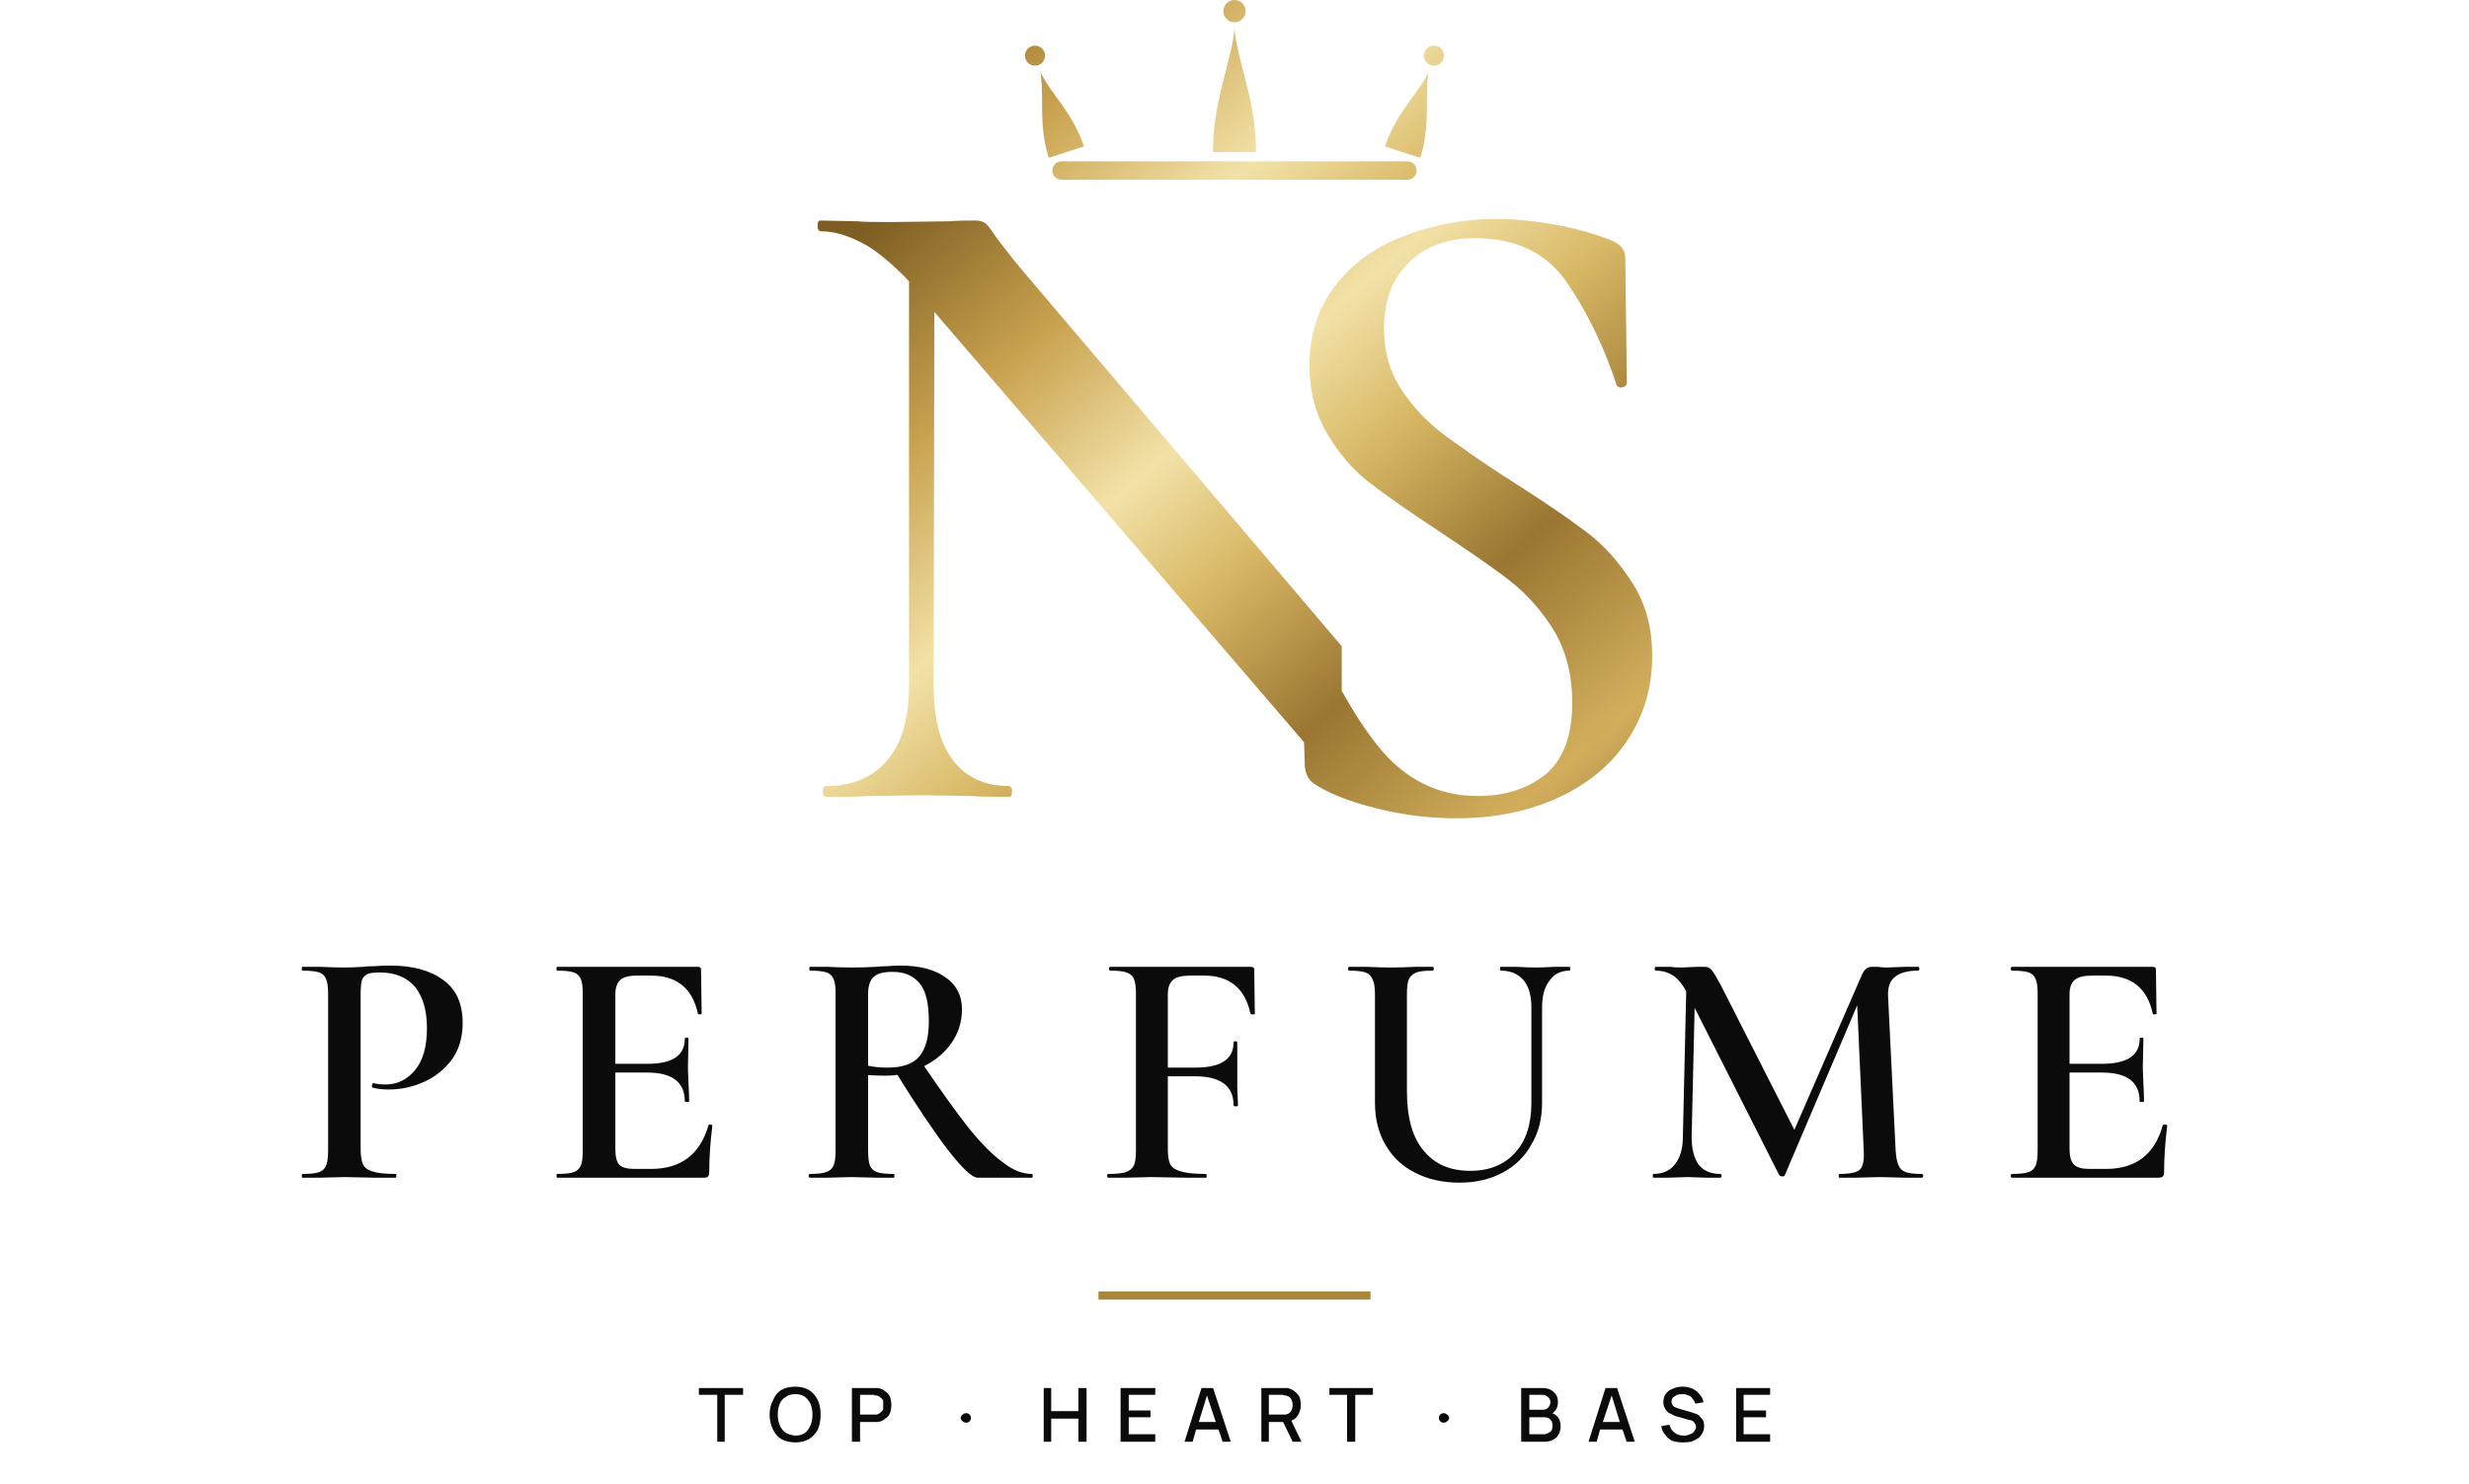
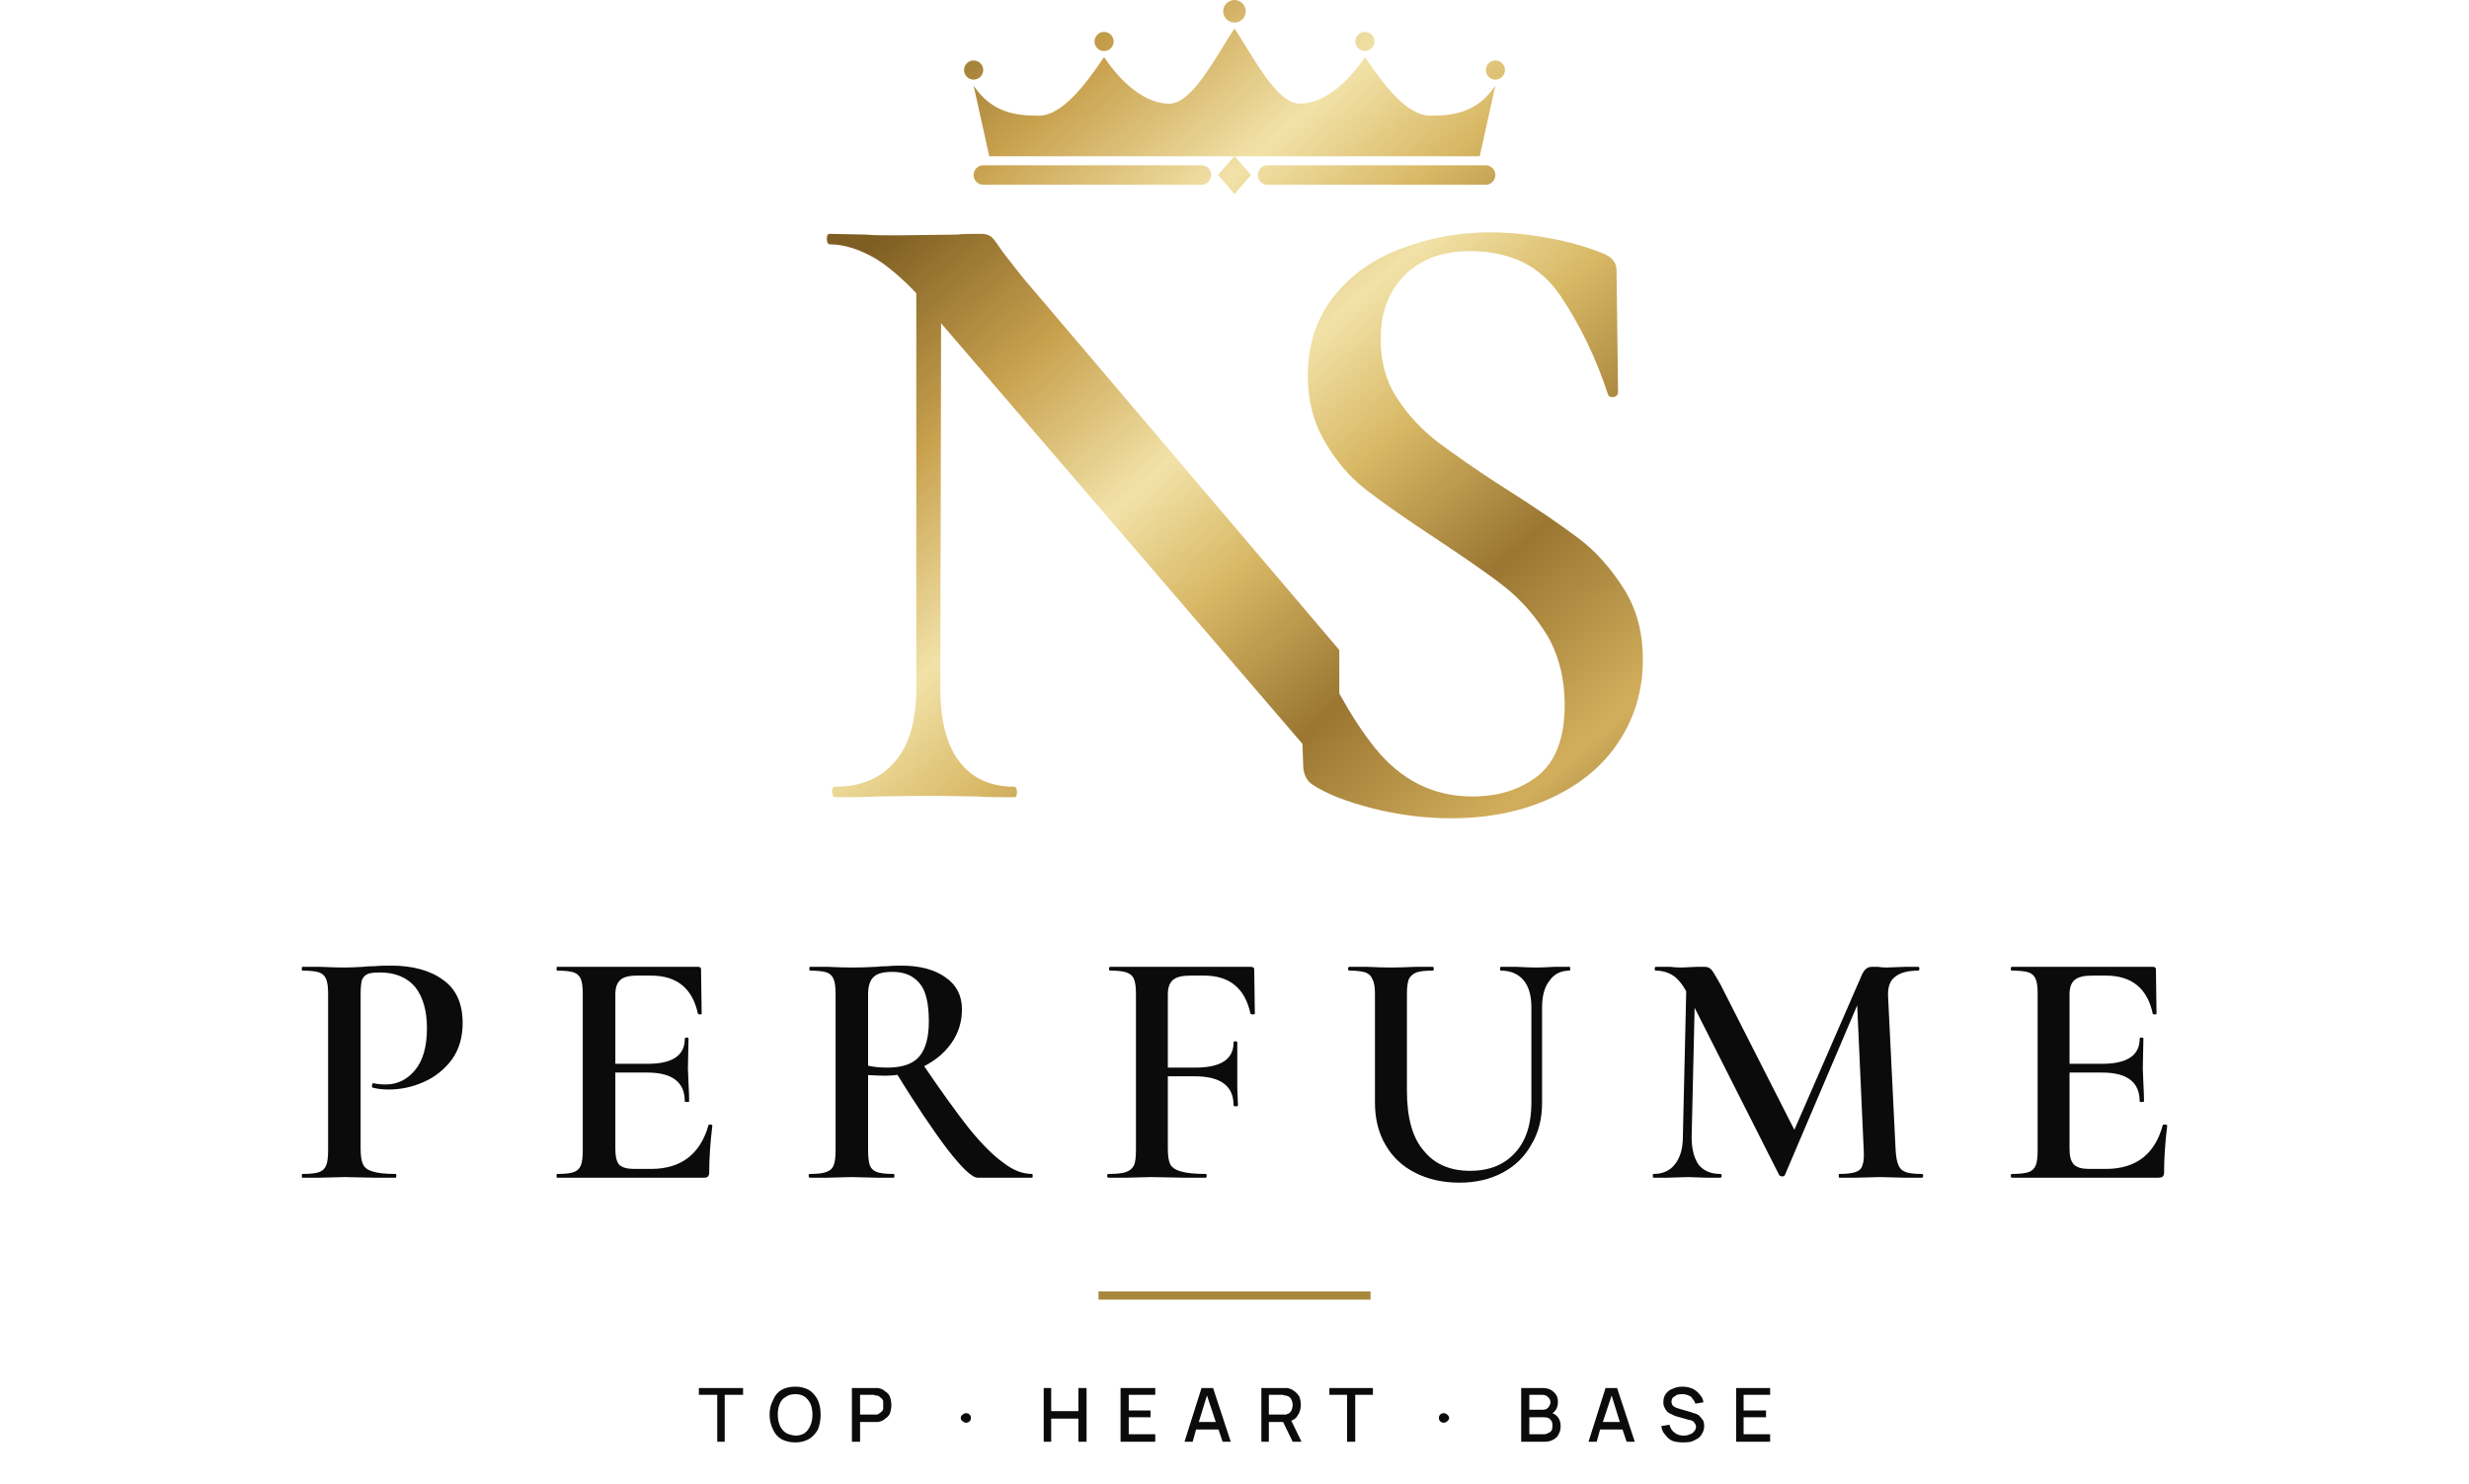
<svg xmlns="http://www.w3.org/2000/svg" viewBox="0 0 363 218.12" width="363" height="218.12" role="img" aria-label="NS Perfume">
  <defs>
    <linearGradient id="nsGold" gradientUnits="userSpaceOnUse" x1="8" y1="0" x2="100" y2="106">
      <stop offset="0" stop-color="#7E5E22" />
      <stop offset="0.18" stop-color="#C9A24F" />
      <stop offset="0.34" stop-color="#F2E2A8" />
      <stop offset="0.46" stop-color="#D8B865" />
      <stop offset="0.62" stop-color="#9A7632" />
      <stop offset="0.8" stop-color="#D2AE5C" />
      <stop offset="1" stop-color="#735420" />
    </linearGradient>
  </defs>
-   <g transform="translate(120.2 0) scale(1.129944)" fill="url(#nsGold)">
-     <path d="M51.45 19.8C51.45 13.08 53.8 8.28 54.25 3.8C54.7 8.28 57.05 13.08 57.05 19.8ZM30.09 20.54C28.67 16.15 29.56 12.39 28.98 9.34C30.29 12.15 33.23 14.66 34.66 19.06ZM73.84 19.06C75.27 14.66 78.21 12.15 79.52 9.34C78.94 12.39 79.83 16.15 78.41 20.54ZM31.75 21L76.75 21C77.41 21 77.95 21.54 77.95 22.2C77.95 22.86 77.41 23.4 76.75 23.4L31.75 23.4C31.09 23.4 30.55 22.86 30.55 22.2C30.55 21.54 31.09 21 31.75 21ZM54.25 0C55.05 0 55.7 0.65 55.7 1.45C55.7 2.25 55.05 2.9 54.25 2.9C53.45 2.9 52.8 2.25 52.8 1.45C52.8 0.65 53.45 0 54.25 0ZM28.3 5.94C29.02 5.94 29.6 6.52 29.6 7.24C29.6 7.96 29.02 8.55 28.3 8.55C27.58 8.55 26.99 7.96 26.99 7.24C26.99 6.52 27.58 5.94 28.3 5.94ZM80.2 5.94C80.92 5.94 81.51 6.52 81.51 7.24C81.51 7.96 80.92 8.55 80.2 8.55C79.48 8.55 78.9 7.96 78.9 7.24C78.9 6.52 79.48 5.94 80.2 5.94Z" />
-     <path transform="translate(0 28.4)" d="M15.1,60.8c0,4.2 0.8,7.5 2.5,9.7c1.6,2.2 4.1,3.4 7.3,3.4c0.2,0 0.4,0.2 0.4,0.7c0,0.5 -0.1,0.7 -0.4,0.7c-2.1,0 -3.7,0 -4.8,-0.1l-6.4,-0.1l-7.1,0.1c-1.3,0.1 -3.1,0.1 -5.5,0.1c-0.2,0 -0.4,-0.2 -0.4,-0.7c0,-0.5 0.1,-0.7 0.4,-0.7c3.4,0 6.1,-1.1 8,-3.4c1.9,-2.2 2.8,-5.5 2.8,-9.7v-52.6c-2,-2.1 -3.8,-3.6 -5.4,-4.6c-2.1,-1.2 -4.1,-1.9 -6.1,-1.9c-0.2,0 -0.4,-0.2 -0.4,-0.7c0,-0.5 0.1,-0.7 0.4,-0.7l4.8,0.1c1,0.1 2.4,0.1 4.3,0.1l7.7,-0.1c1,-0.1 2.1,-0.1 3.4,-0.1c0.6,0 1.1,0.2 1.4,0.5c0.3,0.3 0.8,1 1.4,1.9c1.4,1.8 2.4,3.1 3,3.8l41.8,49.2v5.8c1.5,2.7 3.1,5.2 4.8,7.3c3.4,4.2 7.7,6.4 12.9,6.4c3.5,0 6.4,-0.9 8.8,-2.8c2.3,-1.9 3.5,-5 3.5,-9.4c0,-3.5 -0.8,-6.6 -2.3,-9.2c-1.6,-2.6 -3.5,-4.8 -5.8,-6.6c-2.3,-1.8 -5.4,-3.9 -9.3,-6.5c-3.8,-2.5 -6.8,-4.6 -9,-6.3c-2.2,-1.7 -4,-3.8 -5.5,-6.4c-1.5,-2.5 -2.3,-5.5 -2.3,-8.8c0,-4.2 1.2,-7.7 3.5,-10.6c2.3,-2.9 5.3,-5 9.1,-6.4c3.7,-1.4 7.6,-2.1 11.7,-2.1c2.6,0 5.3,0.3 8,0.8c2.7,0.5 5,1.2 7,2c1.2,0.5 1.8,1.2 1.8,2.3l0.2,16.2c0,0.3 -0.2,0.5 -0.5,0.6c-0.4,0.1 -0.6,0 -0.8,-0.2c-1.6,-4.9 -3.7,-9.3 -6.4,-13.3c-2.7,-4 -6.7,-5.9 -12.1,-5.9c-3.6,0 -6.5,1.1 -8.6,3.2c-2.1,2.1 -3.2,4.9 -3.2,8.5c0,3 0.7,5.6 2.2,7.9c1.5,2.3 3.3,4.2 5.5,5.9c2.2,1.6 5.1,3.7 8.9,6.1c4.1,2.6 7.3,4.8 9.7,6.6c2.4,1.8 4.4,4.1 6.1,6.8c1.7,2.7 2.5,5.8 2.5,9.4c0,4.1 -1.1,7.7 -3.2,10.9c-2.1,3.2 -5.1,5.7 -9,7.5c-3.9,1.8 -8.3,2.7 -13.3,2.7c-3.4,0 -6.8,-0.4 -10.4,-1.3c-3.6,-0.9 -6.3,-2 -8.1,-3.2c-0.7,-0.5 -1.1,-1.2 -1.2,-2.3l-0.1,-3.1l-48.1,-56z" />
+   <g transform="translate(121.57 0) scale(1.104667)" fill="url(#nsGold)">
+     <path d="M21.61 20.8L19.53 11.4C21.96 15 25.09 15.4 28.21 15.4C31.33 15.4 34.46 11.2 36.89 7.6C39.32 11.2 42.45 13.8 45.57 13.8C48.69 13.8 51.82 7.4 54.25 3.8C56.68 7.4 59.81 13.8 62.93 13.8C66.05 13.8 69.18 11.2 71.61 7.6C74.04 11.2 77.17 15.4 80.29 15.4C83.41 15.4 86.54 15 88.97 11.4L86.89 20.8ZM20.83 22L49.85 22C50.57 22 51.15 22.58 51.15 23.3C51.15 24.02 50.57 24.6 49.85 24.6L20.83 24.6C20.11 24.6 19.53 24.02 19.53 23.3C19.53 22.58 20.11 22 20.83 22ZM58.65 22L87.67 22C88.39 22 88.97 22.58 88.97 23.3C88.97 24.02 88.39 24.6 87.67 24.6L58.65 24.6C57.93 24.6 57.35 24.02 57.35 23.3C57.35 22.58 57.93 22 58.65 22ZM54.25 20.77L56.45 23.3L54.25 25.83L52.05 23.3ZM19.53 8.05C20.23 8.05 20.81 8.62 20.81 9.32C20.81 10.03 20.23 10.6 19.53 10.6C18.83 10.6 18.26 10.03 18.26 9.32C18.26 8.62 18.83 8.05 19.53 8.05ZM36.89 4.25C37.59 4.25 38.17 4.82 38.17 5.53C38.17 6.23 37.59 6.8 36.89 6.8C36.19 6.8 35.62 6.23 35.62 5.53C35.62 4.82 36.19 4.25 36.89 4.25ZM54.25 0C55.08 0 55.75 0.67 55.75 1.5C55.75 2.33 55.08 3 54.25 3C53.42 3 52.75 2.33 52.75 1.5C52.75 0.67 53.42 0 54.25 0ZM71.61 4.25C72.31 4.25 72.89 4.82 72.89 5.53C72.89 6.23 72.31 6.8 71.61 6.8C70.91 6.8 70.33 6.23 70.33 5.53C70.33 4.82 70.91 4.25 71.61 4.25ZM88.97 8.05C89.67 8.05 90.25 8.62 90.25 9.32C90.25 10.03 89.67 10.6 88.97 10.6C88.27 10.6 87.7 10.03 87.7 9.32C87.7 8.62 88.27 8.05 88.97 8.05Z" />
+     <path transform="translate(0 30.83)" d="M15.1,60.8c0,4.2 0.8,7.5 2.5,9.7c1.6,2.2 4.1,3.4 7.3,3.4c0.2,0 0.4,0.2 0.4,0.7c0,0.5 -0.1,0.7 -0.4,0.7c-2.1,0 -3.7,0 -4.8,-0.1l-6.4,-0.1l-7.1,0.1c-1.3,0.1 -3.1,0.1 -5.5,0.1c-0.2,0 -0.4,-0.2 -0.4,-0.7c0,-0.5 0.1,-0.7 0.4,-0.7c3.4,0 6.1,-1.1 8,-3.4c1.9,-2.2 2.8,-5.5 2.8,-9.7v-52.6c-2,-2.1 -3.8,-3.6 -5.4,-4.6c-2.1,-1.2 -4.1,-1.9 -6.1,-1.9c-0.2,0 -0.4,-0.2 -0.4,-0.7c0,-0.5 0.1,-0.7 0.4,-0.7l4.8,0.1c1,0.1 2.4,0.1 4.3,0.1l7.7,-0.1c1,-0.1 2.1,-0.1 3.4,-0.1c0.6,0 1.1,0.2 1.4,0.5c0.3,0.3 0.8,1 1.4,1.9c1.4,1.8 2.4,3.1 3,3.8l41.8,49.2v5.8c1.5,2.7 3.1,5.2 4.8,7.3c3.4,4.2 7.7,6.4 12.9,6.4c3.5,0 6.4,-0.9 8.8,-2.8c2.3,-1.9 3.5,-5 3.5,-9.4c0,-3.5 -0.8,-6.6 -2.3,-9.2c-1.6,-2.6 -3.5,-4.8 -5.8,-6.6c-2.3,-1.8 -5.4,-3.9 -9.3,-6.5c-3.8,-2.5 -6.8,-4.6 -9,-6.3c-2.2,-1.7 -4,-3.8 -5.5,-6.4c-1.5,-2.5 -2.3,-5.5 -2.3,-8.8c0,-4.2 1.2,-7.7 3.5,-10.6c2.3,-2.9 5.3,-5 9.1,-6.4c3.7,-1.4 7.6,-2.1 11.7,-2.1c2.6,0 5.3,0.3 8,0.8c2.7,0.5 5,1.2 7,2c1.2,0.5 1.8,1.2 1.8,2.3l0.2,16.2c0,0.3 -0.2,0.5 -0.5,0.6c-0.4,0.1 -0.6,0 -0.8,-0.2c-1.6,-4.9 -3.7,-9.3 -6.4,-13.3c-2.7,-4 -6.7,-5.9 -12.1,-5.9c-3.6,0 -6.5,1.1 -8.6,3.2c-2.1,2.1 -3.2,4.9 -3.2,8.5c0,3 0.7,5.6 2.2,7.9c1.5,2.3 3.3,4.2 5.5,5.9c2.2,1.6 5.1,3.7 8.9,6.1c4.1,2.6 7.3,4.8 9.7,6.6c2.4,1.8 4.4,4.1 6.1,6.8c1.7,2.7 2.5,5.8 2.5,9.4c0,4.1 -1.1,7.7 -3.2,10.9c-2.1,3.2 -5.1,5.7 -9,7.5c-3.9,1.8 -8.3,2.7 -13.3,2.7c-3.4,0 -6.8,-0.4 -10.4,-1.3c-3.6,-0.9 -6.3,-2 -8.1,-3.2c-0.7,-0.5 -1.1,-1.2 -1.2,-2.3l-0.1,-3.1l-48.1,-56z" />
  </g>
  <path d="M53.02 168.96Q53.02 170.52 53.39 171.26Q53.76 171.99 54.77 172.27Q55.87 172.64 58.17 172.64L58.17 172.64Q58.27 172.64 58.27 172.91Q58.27 173.19 58.17 173.19L58.17 173.19Q56.15 173.19 54.95 173.19L54.95 173.19L50.63 173.1L47.04 173.19Q46.12 173.19 44.47 173.19L44.47 173.19Q44.37 173.19 44.37 172.91Q44.37 172.64 44.47 172.64L44.47 172.64Q46.21 172.64 46.95 172.36Q47.69 172.08 47.96 171.35Q48.24 170.7 48.24 169.14L48.24 169.14L48.24 146.14Q48.24 144.67 47.96 144.02Q47.69 143.29 46.95 143.01Q46.12 142.74 44.47 142.74L44.47 142.74Q44.37 142.74 44.37 142.46Q44.37 142.18 44.47 142.18L44.47 142.18L47.04 142.18Q49.25 142.28 50.63 142.28L50.63 142.28Q51.73 142.28 53.39 142.18L53.39 142.18Q53.94 142.09 54.95 142.09Q55.97 142 57.44 142L57.44 142Q62.31 142 65.17 144.12Q68.02 146.14 68.02 150.46L68.02 150.46Q68.02 153.59 66.45 155.8Q64.8 158.01 62.31 159.11Q59.83 160.22 57.16 160.22L57.16 160.22Q55.78 160.22 54.77 159.94L54.77 159.94Q54.68 159.94 54.68 159.66L54.68 159.66Q54.68 159.57 54.77 159.39Q54.86 159.2 54.95 159.3L54.95 159.3Q55.69 159.48 56.7 159.48L56.7 159.48Q59.28 159.48 61.03 157.36Q62.77 155.25 62.77 151.2L62.77 151.2Q62.77 147.34 61.03 145.13Q59.19 143.01 55.87 143.01L55.87 143.01Q54.68 143.01 54.13 143.2Q53.48 143.47 53.21 144.12Q53.02 144.85 53.02 146.23L53.02 146.23L53.02 168.96ZM81.91 173.19Q81.82 173.19 81.82 172.91Q81.82 172.64 81.91 172.64L81.91 172.64Q83.66 172.64 84.39 172.36Q85.13 172.08 85.41 171.35Q85.68 170.7 85.68 169.14L85.68 169.14L85.68 146.14Q85.68 144.67 85.41 144.02Q85.13 143.29 84.39 143.01Q83.57 142.74 81.91 142.74L81.91 142.74Q81.82 142.74 81.82 142.46Q81.82 142.18 81.91 142.18L81.91 142.18L102.61 142.18Q103.07 142.18 103.07 142.55L103.07 142.55L103.16 149.08Q103.16 149.18 102.98 149.18Q102.7 149.18 102.61 149.08L102.61 149.08Q101.41 143.47 95.71 143.47L95.71 143.47L93.69 143.47Q91.85 143.47 91.2 144.12Q90.47 144.76 90.47 146.23L90.47 146.23L90.47 168.96Q90.47 170.61 91.02 171.26Q91.66 171.9 93.23 171.9L93.23 171.9L95.71 171.9Q102.33 171.9 104.17 165.46L104.17 165.46Q104.17 165.37 104.36 165.37L104.36 165.37Q104.73 165.37 104.73 165.55L104.73 165.55Q104.27 169.32 104.27 172.45L104.27 172.45Q104.27 172.82 104.08 173Q103.99 173.19 103.53 173.19L103.53 173.19L81.91 173.19ZM100.68 161.96Q100.68 157.73 95.16 157.73L95.16 157.73L88.17 157.73L88.17 156.44L95.25 156.44Q100.68 156.44 100.68 152.76L100.68 152.76Q100.68 152.58 100.95 152.58Q101.23 152.58 101.23 152.76L101.23 152.76L101.14 157.09L101.23 159.39Q101.32 160.95 101.32 161.96L101.32 161.96Q101.32 162.06 101.05 162.06Q100.68 162.06 100.68 161.96L100.68 161.96ZM143.73 173.19Q142.54 173.19 139.32 169.05Q136.1 164.82 131.5 157.36L131.5 157.36L135.45 156.17Q139.69 162.42 142.45 165.92Q145.3 169.42 147.51 170.98Q149.62 172.64 151.74 172.64L151.74 172.64Q151.83 172.64 151.83 172.91Q151.83 173.19 151.74 173.19L151.74 173.19L143.73 173.19ZM132.42 142Q136.65 142 139.04 143.75Q141.43 145.4 141.43 148.44L141.43 148.44Q141.43 151.2 139.87 153.41Q138.31 155.62 135.64 156.9Q133.06 158.19 130.21 158.19L130.21 158.19Q129.11 158.19 127.63 158.1L127.63 158.1L127.63 169.14Q127.63 170.7 127.91 171.44Q128.19 172.08 128.92 172.36Q129.66 172.64 131.41 172.64L131.41 172.64Q131.5 172.64 131.5 172.91Q131.5 173.19 131.41 173.19L131.41 173.19Q129.75 173.19 128.83 173.19L128.83 173.19L125.24 173.1L121.65 173.19Q120.73 173.19 119.08 173.19L119.08 173.19Q118.89 173.19 118.89 172.91Q118.89 172.64 119.08 172.64L119.08 172.64Q120.73 172.64 121.47 172.36Q122.3 172.08 122.57 171.35Q122.85 170.7 122.85 169.14L122.85 169.14L122.85 146.14Q122.85 144.67 122.57 144.02Q122.3 143.29 121.56 143.01Q120.73 142.74 119.08 142.74L119.08 142.74Q118.99 142.74 118.99 142.46Q118.99 142.18 119.08 142.18L119.08 142.18L121.65 142.18Q123.86 142.28 125.24 142.28L125.24 142.28Q126.9 142.28 128.83 142.18L128.83 142.18Q129.47 142.09 130.39 142.09Q131.31 142 132.42 142L132.42 142ZM136.56 150.19Q136.56 146.14 135.18 144.58Q133.8 142.92 131.22 142.92L131.22 142.92Q129.2 142.92 128.46 143.66Q127.63 144.39 127.63 146.23L127.63 146.23L127.63 156.72Q128.83 157 130.49 157L130.49 157Q133.8 157 135.18 155.34Q136.56 153.68 136.56 150.19L136.56 150.19ZM162.96 173.19Q162.78 173.19 162.78 172.91Q162.78 172.64 162.96 172.64L162.96 172.64Q164.8 172.64 165.54 172.36Q166.37 172.08 166.73 171.35Q167.01 170.7 167.01 169.14L167.01 169.14L167.01 146.14Q167.01 144.67 166.73 144.02Q166.46 143.29 165.63 143.01Q164.89 142.74 163.24 142.74L163.24 142.74Q163.05 142.74 163.05 142.46Q163.05 142.18 163.24 142.18L163.24 142.18L183.85 142.18Q184.4 142.18 184.4 142.55L184.4 142.55L184.49 149.08Q184.49 149.18 184.21 149.18Q183.94 149.18 183.85 149.08L183.85 149.08Q182.65 143.47 177.04 143.47L177.04 143.47L175.01 143.47Q173.17 143.47 172.44 144.12Q171.7 144.76 171.7 146.23L171.7 146.23L171.7 168.96Q171.7 170.52 172.07 171.26Q172.53 171.99 173.63 172.27Q174.83 172.64 177.31 172.64L177.31 172.64Q177.41 172.64 177.41 172.91Q177.41 173.19 177.31 173.19L177.31 173.19Q175.2 173.19 174.09 173.19L174.09 173.19L169.22 173.1L165.63 173.19Q164.62 173.19 162.96 173.19L162.96 173.19ZM181.36 162.52Q181.36 158.28 175.66 158.28L175.66 158.28L169.49 158.28L169.49 157L175.75 157Q181.36 157 181.36 153.32L181.36 153.32Q181.36 153.13 181.64 153.13Q181.91 153.13 181.91 153.32L181.91 153.32L181.91 157.64Q181.91 159.2 181.91 159.94L181.91 159.94L182.01 162.52Q182.01 162.7 181.73 162.7Q181.36 162.7 181.36 162.52L181.36 162.52ZM225.15 148.16Q225.15 145.59 224.05 144.21Q222.85 142.74 220.65 142.74L220.65 142.74Q220.55 142.74 220.55 142.46Q220.55 142.18 220.65 142.18L220.65 142.18L222.95 142.18Q224.79 142.28 225.89 142.28L225.89 142.28Q226.81 142.28 228.56 142.18L228.56 142.18L230.77 142.18Q230.86 142.18 230.86 142.46Q230.86 142.74 230.77 142.74L230.77 142.74Q228.83 142.74 227.82 144.21Q226.72 145.59 226.72 148.16L226.72 148.16L226.72 162.15Q226.72 165.74 225.15 168.31Q223.68 170.98 220.92 172.45Q218.16 173.92 214.57 173.92L214.57 173.92Q210.89 173.92 208.04 172.45Q205.28 171.07 203.72 168.4Q202.15 165.74 202.15 162.15L202.15 162.15L202.15 146.14Q202.15 144.67 201.79 144.02Q201.51 143.29 200.77 143.01Q199.95 142.74 198.38 142.74L198.38 142.74Q198.2 142.74 198.2 142.46Q198.2 142.18 198.38 142.18L198.38 142.18L200.96 142.18Q203.07 142.28 204.45 142.28L204.45 142.28Q205.93 142.28 208.13 142.18L208.13 142.18L210.62 142.18Q210.8 142.18 210.8 142.46Q210.8 142.74 210.62 142.74L210.62 142.74Q208.96 142.74 208.23 143.01Q207.4 143.38 207.12 144.02Q206.85 144.76 206.85 146.23L206.85 146.23L206.85 160.4Q206.85 166.38 209.33 169.23Q211.72 172.18 216.14 172.18L216.14 172.18Q220.37 172.18 222.76 169.51Q225.15 166.93 225.15 162.15L225.15 162.15L225.15 148.16ZM247.42 167.21L247.97 143.29L249.26 143.38L248.71 167.21Q248.71 169.78 249.72 171.26Q250.82 172.64 252.94 172.64L252.94 172.64Q253.12 172.64 253.12 172.91Q253.12 173.19 252.94 173.19L252.94 173.19Q251.56 173.19 250.82 173.19L250.82 173.19L248.15 173.1L245.21 173.19Q244.47 173.19 243.09 173.19L243.09 173.19Q243 173.19 243 172.91Q243 172.64 243.09 172.64L243.09 172.64Q245.12 172.64 246.22 171.26Q247.42 169.78 247.42 167.21L247.42 167.21ZM282.56 172.64Q282.75 172.64 282.75 172.91Q282.75 173.19 282.56 173.19L282.56 173.19Q281 173.19 279.99 173.19L279.99 173.19L276.4 173.1L272.9 173.19Q271.98 173.19 270.42 173.19L270.42 173.19Q270.33 173.19 270.33 172.91Q270.33 172.64 270.42 172.64L270.42 172.64Q271.98 172.64 272.81 172.36Q273.64 172.08 273.82 171.35Q274.1 170.7 274.01 169.14L274.01 169.14L272.99 146.51L275.11 143.01L262.41 172.82Q262.32 173 262.05 173L262.05 173Q261.77 173 261.59 172.82L261.59 172.82L248.15 146.23Q247.23 144.39 246.13 143.56Q244.93 142.74 243.46 142.74L243.46 142.74Q243.28 142.74 243.28 142.46Q243.28 142.18 243.46 142.18L243.46 142.18L245.58 142.18Q246.22 142.28 247.23 142.28L247.23 142.28L249.53 142.18Q249.99 142.18 250.64 142.18L250.64 142.18Q251.28 142.18 251.65 142.64Q252.02 143.1 252.94 144.76L252.94 144.76L264.07 166.66L261.95 170.43L273.73 143.38Q274.01 142.74 274.37 142.46Q274.74 142.18 275.2 142.18L275.2 142.18Q275.57 142.18 276.12 142.18Q276.67 142.28 277.41 142.28L277.41 142.28L280.08 142.18Q280.72 142.18 282.01 142.18L282.01 142.18Q282.19 142.18 282.19 142.46Q282.19 142.74 282.01 142.74L282.01 142.74Q279.71 142.74 278.61 143.66Q277.5 144.48 277.59 146.51L277.59 146.51L278.7 169.14Q278.79 170.7 279.16 171.44Q279.43 172.08 280.17 172.36Q280.91 172.64 282.56 172.64L282.56 172.64ZM295.81 173.19Q295.63 173.19 295.63 172.91Q295.63 172.64 295.81 172.64L295.81 172.64Q297.47 172.64 298.29 172.36Q299.03 172.08 299.31 171.35Q299.58 170.7 299.58 169.14L299.58 169.14L299.58 146.14Q299.58 144.67 299.31 144.02Q299.03 143.29 298.29 143.01Q297.47 142.74 295.81 142.74L295.81 142.74Q295.63 142.74 295.63 142.46Q295.63 142.18 295.81 142.18L295.81 142.18L316.51 142.18Q316.97 142.18 316.97 142.55L316.97 142.55L317.06 149.08Q317.06 149.18 316.79 149.18Q316.51 149.18 316.51 149.08L316.51 149.08Q315.31 143.47 309.61 143.47L309.61 143.47L307.59 143.47Q305.75 143.47 305.01 144.12Q304.27 144.76 304.27 146.23L304.27 146.23L304.27 168.96Q304.27 170.61 304.92 171.26Q305.56 171.9 307.13 171.9L307.13 171.9L309.61 171.9Q316.23 171.9 317.98 165.46L317.98 165.46Q317.98 165.37 318.26 165.37L318.26 165.37Q318.63 165.37 318.63 165.55L318.63 165.55Q318.17 169.32 318.17 172.45L318.17 172.45Q318.17 172.82 317.98 173Q317.8 173.19 317.34 173.19L317.34 173.19L295.81 173.19ZM314.58 161.96Q314.58 157.73 309.06 157.73L309.06 157.73L302.07 157.73L302.07 156.44L309.06 156.44Q314.58 156.44 314.58 152.76L314.58 152.76Q314.58 152.58 314.85 152.58Q315.13 152.58 315.13 152.76L315.13 152.76L315.04 157.09L315.13 159.39Q315.22 160.95 315.22 161.96L315.22 161.96Q315.22 162.06 314.85 162.06Q314.58 162.06 314.58 161.96L314.58 161.96Z" fill="#0B0B0B" />
  <rect x="161.5" y="189.92" width="40" height="1.2" fill="#A9873C" />
  <path d="M106.55 212.02L105.45 212.02L105.45 205.12L102.75 205.12L102.75 204.12L109.25 204.12L109.25 205.12L106.55 205.12L106.55 212.02ZM116.95 212.12L116.95 212.12Q115.75 212.12 114.85 211.62Q114.05 211.12 113.65 210.22Q113.15 209.22 113.15 208.02L113.15 208.02Q113.15 206.82 113.65 205.92Q114.05 204.92 114.85 204.42Q115.75 203.92 116.95 203.92L116.95 203.92Q118.05 203.92 118.95 204.42Q119.75 204.92 120.25 205.92Q120.65 206.82 120.65 208.02L120.65 208.02Q120.65 209.22 120.25 210.22Q119.75 211.12 118.95 211.62Q118.05 212.12 116.95 212.12ZM116.95 211.12L116.95 211.12Q117.75 211.12 118.35 210.72Q118.85 210.32 119.15 209.62Q119.45 208.92 119.45 208.02L119.45 208.02Q119.45 207.12 119.15 206.42Q118.85 205.82 118.35 205.42Q117.75 205.02 116.95 205.02L116.95 205.02Q116.05 205.02 115.55 205.42Q114.95 205.72 114.65 206.42Q114.35 207.12 114.35 208.02L114.35 208.02Q114.35 208.92 114.65 209.62Q114.95 210.32 115.55 210.72Q116.05 211.02 116.95 211.12ZM126.45 212.02L125.25 212.02L125.25 204.12L128.45 204.12Q128.55 204.12 128.75 204.12Q128.95 204.12 129.05 204.12L129.05 204.12Q129.75 204.22 130.15 204.62Q130.65 204.92 130.85 205.42Q131.05 206.02 131.05 206.62L131.05 206.62Q131.05 207.22 130.85 207.82Q130.65 208.32 130.15 208.62Q129.75 209.02 129.05 209.12L129.05 209.12Q128.95 209.12 128.75 209.12Q128.55 209.12 128.45 209.12L128.45 209.12L126.45 209.12L126.45 212.02ZM126.45 205.12L126.45 208.02L128.45 208.02Q128.55 208.02 128.65 208.02Q128.85 208.02 128.95 208.02L128.95 208.02Q129.25 207.92 129.45 207.72Q129.75 207.52 129.85 207.22Q129.85 206.92 129.85 206.62L129.85 206.62Q129.85 206.32 129.85 206.02Q129.75 205.72 129.45 205.52Q129.25 205.32 128.95 205.22L128.95 205.22Q128.85 205.22 128.65 205.22Q128.55 205.12 128.45 205.12L128.45 205.12L126.45 205.12ZM142.05 209.22L142.05 209.22Q141.75 209.22 141.55 209.02Q141.25 208.82 141.25 208.52L141.25 208.52Q141.25 208.22 141.55 208.02Q141.75 207.82 142.05 207.82L142.05 207.82Q142.35 207.82 142.55 208.02Q142.75 208.22 142.75 208.52L142.75 208.52Q142.75 208.82 142.55 209.02Q142.35 209.22 142.05 209.22ZM154.55 212.02L153.45 212.02L153.45 204.12L154.55 204.12L154.55 207.52L158.55 207.52L158.55 204.12L159.75 204.12L159.75 212.02L158.55 212.02L158.55 208.62L154.55 208.62L154.55 212.02ZM169.85 212.02L164.75 212.02L164.75 204.12L169.85 204.12L169.85 205.12L165.95 205.12L165.95 207.42L169.15 207.42L169.15 208.42L165.95 208.42L165.95 210.92L169.85 210.92L169.85 212.02ZM175.35 212.02L174.15 212.02L176.65 204.12L178.35 204.12L180.95 212.02L179.75 212.02L179.15 210.22L175.85 210.22L175.35 212.02ZM176.25 209.12L178.75 209.12L177.45 205.22L176.25 209.12ZM186.55 212.02L185.45 212.02L185.45 204.12L188.65 204.12Q188.75 204.12 188.95 204.12Q189.05 204.12 189.25 204.12L189.25 204.12Q189.85 204.22 190.35 204.62Q190.75 204.92 191.05 205.42Q191.25 206.02 191.25 206.62L191.25 206.62Q191.25 207.52 190.75 208.22L190.75 208.22Q190.45 208.72 189.85 208.92L189.85 208.92L191.35 212.02L190.05 212.02L188.65 209.12L186.55 209.12L186.55 212.02ZM186.55 205.12L186.55 208.02L188.55 208.02Q188.65 208.02 188.85 208.02Q188.95 208.02 189.05 208.02L189.05 208.02Q189.45 207.92 189.65 207.72Q189.85 207.52 189.95 207.22Q190.05 206.92 190.05 206.62Q190.05 206.32 189.95 206.02Q189.85 205.72 189.65 205.52Q189.45 205.32 189.05 205.22L189.05 205.22Q188.95 205.22 188.85 205.22Q188.65 205.12 188.55 205.12L188.55 205.12L186.55 205.12ZM199.25 212.02L198.05 212.02L198.05 205.12L195.45 205.12L195.45 204.12L201.85 204.12L201.85 205.12L199.25 205.12L199.25 212.02ZM212.25 209.22L212.25 209.22Q211.95 209.22 211.75 209.02Q211.55 208.82 211.55 208.52L211.55 208.52Q211.55 208.22 211.75 208.02Q211.95 207.82 212.25 207.82L212.25 207.82Q212.55 207.82 212.75 208.02Q213.05 208.22 213.05 208.52L213.05 208.52Q213.05 208.82 212.75 209.02Q212.55 209.22 212.25 209.22ZM227.05 212.02L223.65 212.02L223.65 204.12L226.75 204.12Q227.55 204.12 228.05 204.42Q228.55 204.72 228.85 205.22Q229.05 205.62 229.05 206.22L229.05 206.22Q229.05 206.82 228.75 207.32L228.75 207.32Q228.55 207.62 228.25 207.82L228.25 207.82Q228.75 208.02 229.05 208.42L229.05 208.42Q229.45 208.92 229.45 209.72L229.45 209.72Q229.45 210.42 229.15 210.92Q228.95 211.42 228.35 211.72Q227.85 212.02 227.05 212.02L227.05 212.02ZM224.85 208.42L224.85 210.92L226.95 210.92Q227.35 210.92 227.65 210.72Q227.95 210.62 228.15 210.32Q228.25 210.02 228.25 209.62L228.25 209.62Q228.25 209.32 228.15 209.02Q227.95 208.72 227.65 208.52Q227.35 208.42 226.95 208.42L226.95 208.42L224.85 208.42ZM224.85 205.12L224.85 207.32L226.75 207.32Q227.05 207.32 227.35 207.22Q227.65 207.02 227.75 206.82Q227.95 206.52 227.95 206.22L227.95 206.22Q227.95 205.72 227.55 205.42Q227.25 205.12 226.75 205.12L226.75 205.12L224.85 205.12ZM234.75 212.02L233.55 212.02L236.05 204.12L237.75 204.12L240.35 212.02L239.15 212.02L238.55 210.22L235.25 210.22L234.75 212.02ZM235.65 209.12L238.15 209.12L236.95 205.22L235.65 209.12ZM247.45 212.12L247.45 212.12Q246.65 212.12 245.95 211.92Q245.25 211.62 244.85 211.02Q244.35 210.52 244.25 209.72L244.25 209.72L245.45 209.52Q245.65 210.32 246.25 210.72Q246.75 211.12 247.55 211.12L247.55 211.12Q248.05 211.12 248.45 210.92Q248.85 210.82 249.05 210.52Q249.35 210.22 249.35 209.82L249.35 209.82Q249.35 209.62 249.25 209.42Q249.15 209.32 249.05 209.12Q248.95 209.02 248.75 208.92Q248.55 208.82 248.35 208.82L248.35 208.82L246.25 208.22Q246.05 208.12 245.65 207.92Q245.35 207.82 245.15 207.62Q244.85 207.32 244.75 207.02Q244.55 206.72 244.55 206.22L244.55 206.22Q244.55 205.42 244.95 204.92Q245.35 204.42 245.95 204.22Q246.55 203.92 247.35 203.92L247.35 203.92Q248.15 203.92 248.85 204.22Q249.45 204.52 249.85 205.02Q250.35 205.52 250.45 206.22L250.45 206.22L249.25 206.42Q249.15 206.02 248.85 205.72Q248.65 205.32 248.25 205.22Q247.85 205.02 247.35 205.02L247.35 205.02Q246.95 205.02 246.55 205.12Q246.25 205.32 245.95 205.52Q245.75 205.82 245.75 206.12L245.75 206.12Q245.75 206.42 245.95 206.72Q246.15 206.92 246.45 207.02Q246.75 207.12 247.05 207.22L247.05 207.22L248.45 207.62Q248.75 207.72 249.05 207.82Q249.45 207.92 249.75 208.12Q250.05 208.42 250.35 208.82Q250.55 209.12 250.55 209.72L250.55 209.72Q250.55 210.32 250.25 210.82Q250.05 211.22 249.65 211.52Q249.15 211.82 248.65 212.02Q248.05 212.12 247.45 212.12ZM260.25 212.02L255.25 212.02L255.25 204.12L260.25 204.12L260.25 205.12L256.35 205.12L256.35 207.42L259.65 207.42L259.65 208.42L256.35 208.42L256.35 210.92L260.25 210.92L260.25 212.02Z" fill="#0B0B0B" />
</svg>
